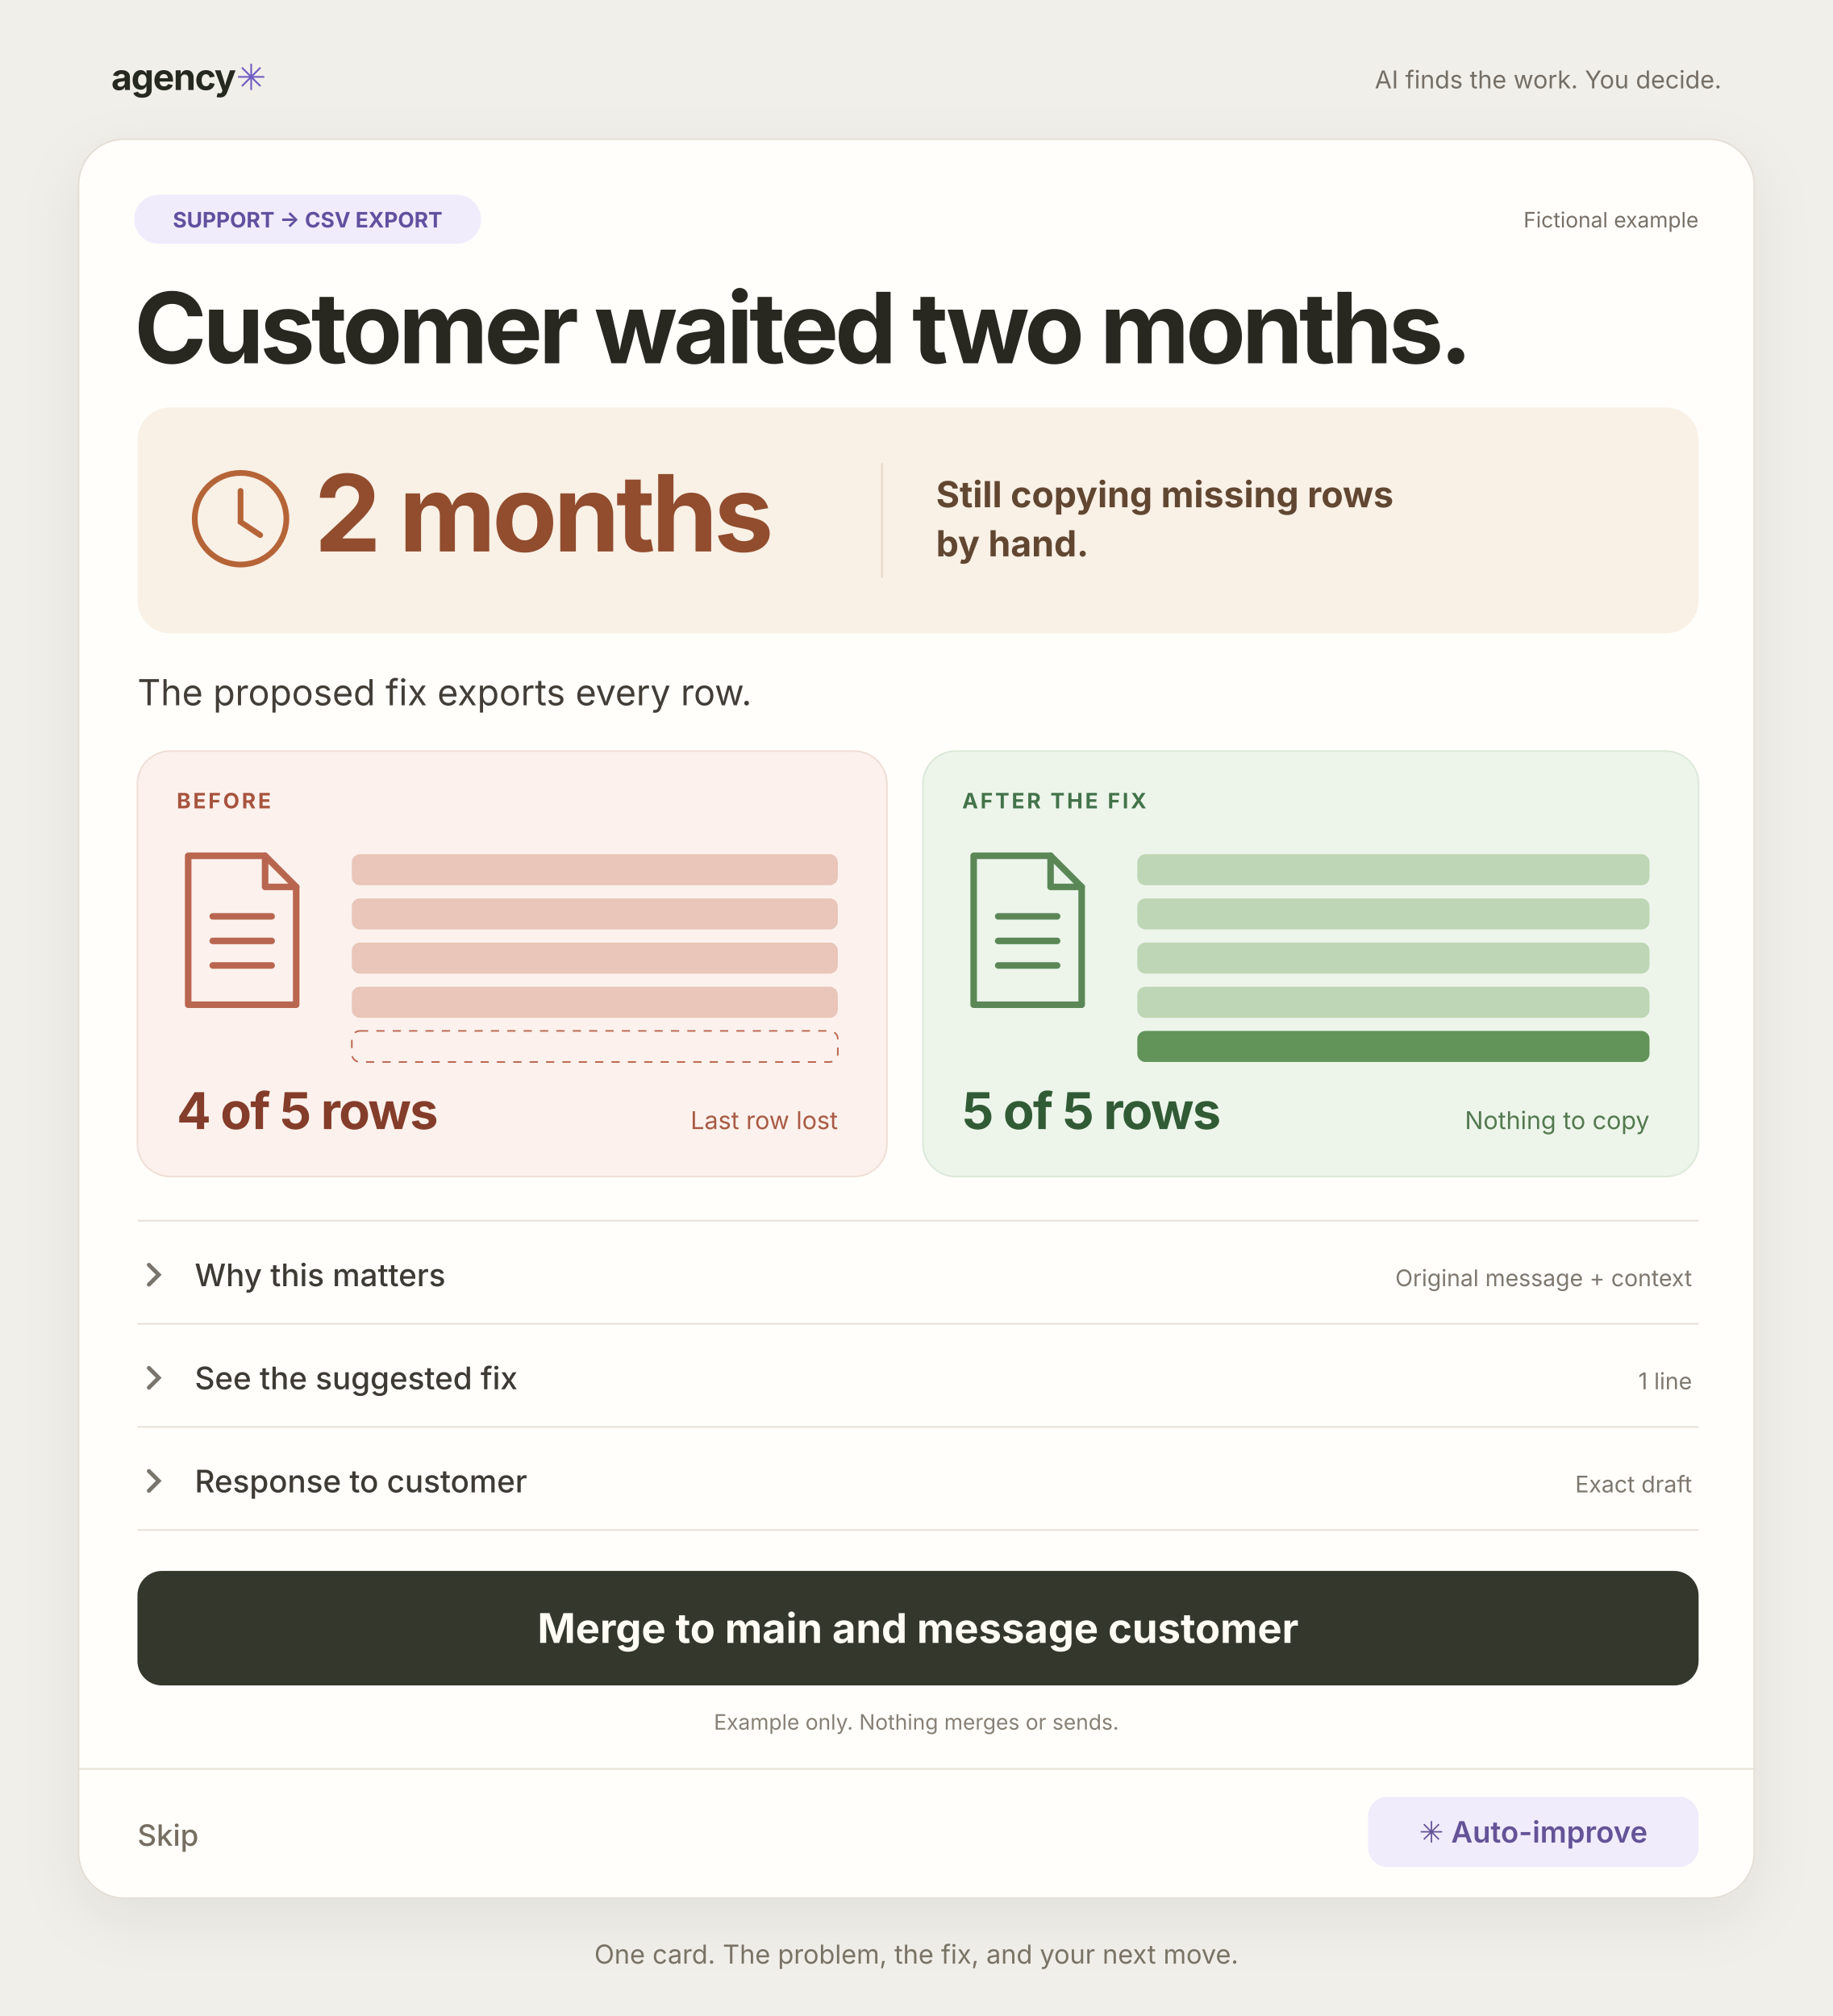
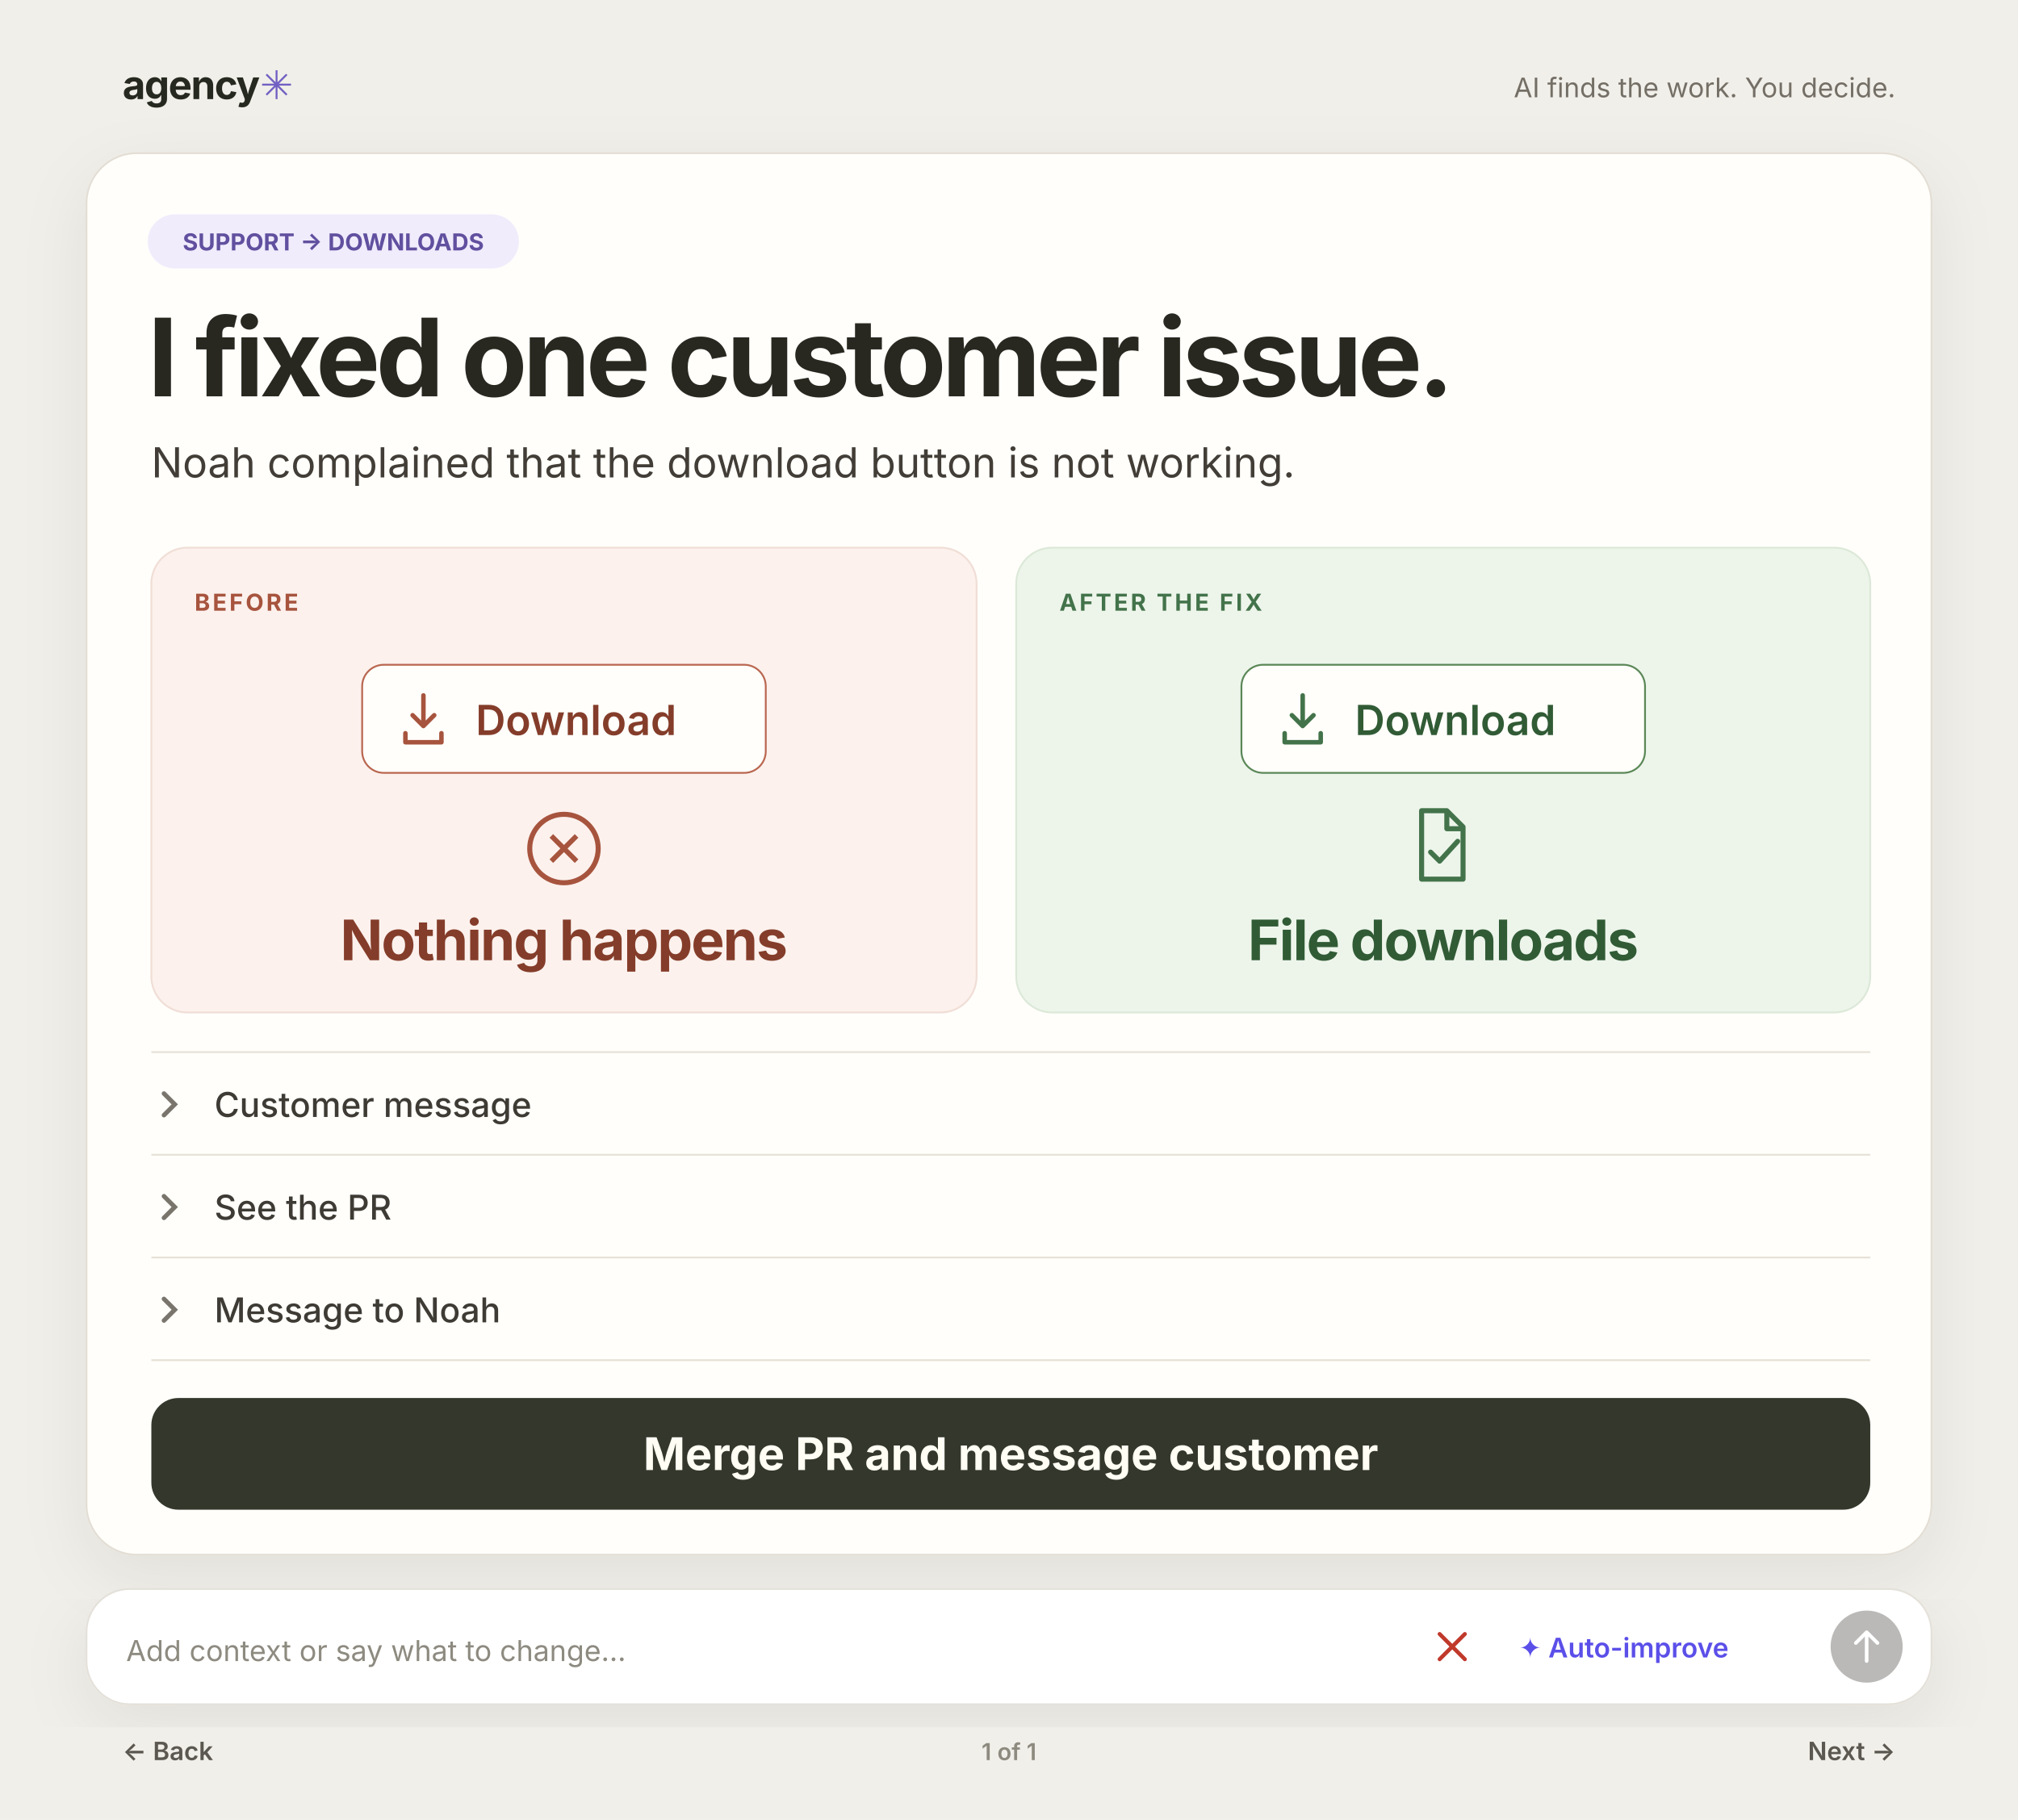
- <svg xmlns="http://www.w3.org/2000/svg" width="1120" height="1232" viewBox="0 0 1120 1232" role="img" aria-labelledby="title description">
+ <svg xmlns="http://www.w3.org/2000/svg" width="1120" height="1010" viewBox="0 0 1120 1010" role="img" aria-labelledby="title description">
  <defs>
    <filter id="shadow" x="-10%" y="-10%" width="120%" height="130%">
      <feDropShadow dx="0" dy="12" stdDeviation="18" flood-color="#322c21" flood-opacity=".07" />
    </filter>
-     <g id="sheet" fill="none" stroke="currentColor" stroke-width="4" stroke-linecap="round" stroke-linejoin="round">
-       <path d="M0 0h47l19 19v72H0z" />
-       <path d="M47 0v19h19M15 37h36M15 52h36M15 67h36" />
+     <g id="download" fill="none" stroke="currentColor" stroke-width="2.5" stroke-linecap="round" stroke-linejoin="round">
+       <path d="M12 1v17m-6-6 6 6 6-6M2 22v5h20v-5" />
    </g>
    <g id="chevron" fill="none" stroke="#79756d" stroke-width="2.5" stroke-linecap="round">
      <path d="m0 0 6 6-6 6" />
    </g>
  </defs>
-   <rect width="1120" height="1232" fill="#f1efe9" />
+   <rect width="1120" height="1010" fill="#f1efe9" />
  <g font-family="-apple-system, BlinkMacSystemFont, 'Segoe UI', sans-serif">
    <text x="68" y="55" font-size="22" fill="#26291f" font-weight="750" letter-spacing="-.6">agency<tspan fill="#7160c3">✳</tspan>
    </text>
    <text x="1052" y="54" text-anchor="end" font-size="15" fill="#746f66">AI finds the work. You decide.</text>
-     <rect x="48" y="85" width="1024" height="1075" rx="28" fill="#fffefa" stroke="#e3ded5" filter="url(#shadow)" />
-     <rect x="82" y="119" width="212" height="30" rx="15" fill="#f0ecfc" />
-     <text x="188" y="139" text-anchor="middle" font-size="13" font-weight="650" fill="#61509f">SUPPORT → CSV EXPORT</text>
-     <text x="1038" y="139" text-anchor="end" font-size="13" fill="#787168">Fictional example</text>
-     <text x="82" y="222" font-size="60" font-weight="750" letter-spacing="-2.4" fill="#282820">Customer waited two months.</text>
-     <g transform="translate(84 249)">
-       <rect width="954" height="138" rx="20" fill="#f9f0e6" />
-       <circle cx="63" cy="68" r="28" fill="none" stroke="#b56437" stroke-width="3.5" />
-       <path d="M63 51v19l12 8" fill="none" stroke="#b56437" stroke-width="3.5" stroke-linecap="round" />
-       <text x="108" y="88" font-size="65" letter-spacing="-2.3" font-weight="700" fill="#914d2e">2 months</text>
-       <path d="M455 34v70" stroke="#e5d7c7" />
-       <text x="488" y="61" font-size="22" font-weight="650" fill="#614732">Still copying missing rows</text>
-       <text x="488" y="91" font-size="22" font-weight="650" fill="#614732">by hand.</text>
+     <rect x="48" y="85" width="1024" height="778" rx="28" fill="#fffefa" stroke="#e3ded5" filter="url(#shadow)" />
+     <rect x="82" y="119" width="206" height="30" rx="15" fill="#f0ecfc" />
+     <text x="185" y="139" text-anchor="middle" font-size="13" font-weight="650" fill="#61509f">SUPPORT → DOWNLOADS</text>
+     <text x="82" y="220" font-size="60" font-weight="750" letter-spacing="-2.4" fill="#282820">I fixed one customer issue.</text>
+     <text x="84" y="265" font-size="23" fill="#423e37">Noah complained that the download button is not working.</text>
+     <g transform="translate(84 304)">
+       <rect width="458" height="258" rx="20" fill="#fcf1ed" stroke="#f0ded6" />
+       <text x="24" y="35" font-size="13" font-weight="750" letter-spacing="1.4" fill="#a7543e">BEFORE</text>
+       <rect x="117" y="65" width="224" height="60" rx="12" fill="#fffefa" stroke="#b96650" />
+       <use href="#download" x="139" y="81" color="#a7543e" />
+       <text x="180" y="104" font-size="23" font-weight="600" fill="#843d2a">Download</text>
+       <g transform="translate(208 146)" stroke="#a7543e" stroke-width="2.8" fill="none">
+         <circle cx="21" cy="21" r="19" />
+         <path d="m14 14 14 14m0-14L14 28" />
+       </g>
+       <text x="229" y="229" text-anchor="middle" font-size="31" font-weight="750" letter-spacing="-.8" fill="#843d2a">Nothing happens</text>
    </g>
-     <text x="84" y="431" font-size="22" fill="#423e37">The proposed fix exports every row.</text>
-     <g transform="translate(84 459)">
-       <rect width="458" height="260" rx="20" fill="#fcf1ed" stroke="#f0ded6" />
-       <text x="24" y="35" font-size="13" font-weight="750" letter-spacing="1.4" fill="#a7543e">BEFORE</text>
-       <use href="#sheet" x="31" y="64" color="#b96650" />
-       <rect x="131" y="63" width="297" height="19" rx="5" fill="#e9c6b9" />
-       <rect x="131" y="90" width="297" height="19" rx="5" fill="#e9c6b9" />
-       <rect x="131" y="117" width="297" height="19" rx="5" fill="#e9c6b9" />
-       <rect x="131" y="144" width="297" height="19" rx="5" fill="#e9c6b9" />
-       <rect x="131" y="171" width="297" height="19" rx="5" fill="none" stroke="#bc6b54" stroke-dasharray="5 5" />
-       <text x="24" y="231" font-size="31" font-weight="750" letter-spacing="-.8" fill="#843d2a">4 of 5 rows</text>
-       <text x="428" y="231" text-anchor="end" font-size="15" fill="#a85b45">Last row lost</text>
-     </g>
-     <g transform="translate(564 459)">
-       <rect width="474" height="260" rx="20" fill="#edf5eb" stroke="#dce8d8" />
+     <g transform="translate(564 304)">
+       <rect width="474" height="258" rx="20" fill="#edf5eb" stroke="#dce8d8" />
      <text x="24" y="35" font-size="13" font-weight="750" letter-spacing="1.4" fill="#43734a">AFTER THE FIX</text>
-       <use href="#sheet" x="31" y="64" color="#5b8757" />
-       <rect x="131" y="63" width="313" height="19" rx="5" fill="#bed6b5" />
-       <rect x="131" y="90" width="313" height="19" rx="5" fill="#bed6b5" />
-       <rect x="131" y="117" width="313" height="19" rx="5" fill="#bed6b5" />
-       <rect x="131" y="144" width="313" height="19" rx="5" fill="#bed6b5" />
-       <rect x="131" y="171" width="313" height="19" rx="5" fill="#629459" />
-       <text x="24" y="231" font-size="31" font-weight="750" letter-spacing="-.8" fill="#315b35">5 of 5 rows</text>
-       <text x="444" y="231" text-anchor="end" font-size="15" fill="#547950">Nothing to copy</text>
+       <rect x="125" y="65" width="224" height="60" rx="12" fill="#fffefa" stroke="#5b8757" />
+       <use href="#download" x="147" y="81" color="#43734a" />
+       <text x="188" y="104" font-size="23" font-weight="600" fill="#315b35">Download</text>
+       <g transform="translate(215 144)" stroke="#43734a" stroke-width="2.8" fill="none" stroke-linecap="round" stroke-linejoin="round">
+         <path d="M10 2h14l9 9v29H10zM24 2v10h9m-18 13 5 5 10-11" />
+       </g>
+       <text x="237" y="229" text-anchor="middle" font-size="31" font-weight="750" letter-spacing="-.8" fill="#315b35">File downloads</text>
    </g>
    <g fill="#3e3b35" font-size="19" font-weight="550">
-       <path d="M84 746h954M84 809h954M84 872h954M84 935h954" stroke="#e7e1d7" />
-       <use href="#chevron" x="91" y="773" />
-       <text x="119" y="786">Why this matters</text>
-       <text x="1034" y="786" text-anchor="end" font-size="14" font-weight="400" fill="#7e786f">Original message + context</text>
-       <use href="#chevron" x="91" y="836" />
-       <text x="119" y="849">See the suggested fix</text>
-       <text x="1034" y="849" text-anchor="end" font-size="14" font-weight="400" fill="#7e786f">1 line</text>
-       <use href="#chevron" x="91" y="899" />
-       <text x="119" y="912">Response to customer</text>
-       <text x="1034" y="912" text-anchor="end" font-size="14" font-weight="400" fill="#7e786f">Exact draft</text>
+       <path d="M84 584h954M84 641h954M84 698h954M84 755h954" stroke="#e7e1d7" />
+       <use href="#chevron" x="91" y="607" />
+       <text x="119" y="620">Customer message</text>
+       <use href="#chevron" x="91" y="664" />
+       <text x="119" y="677">See the PR</text>
+       <use href="#chevron" x="91" y="721" />
+       <text x="119" y="734">Message to Noah</text>
    </g>
-     <rect x="84" y="960" width="954" height="70" rx="15" fill="#34372c" />
-     <text x="561" y="1004" text-anchor="middle" font-size="25" font-weight="650" fill="#fffdf4">Merge to main and message customer</text>
-     <text x="560" y="1057" text-anchor="middle" font-size="13" fill="#878076">Example only. Nothing merges or sends.</text>
-     <path d="M48 1081h1024" stroke="#e7e1d7" />
-     <text x="84" y="1128" font-size="18" font-weight="550" fill="#766e61">Skip</text>
-     <rect x="836" y="1098" width="202" height="43" rx="12" fill="#f0ecfc" />
-     <text x="937" y="1126" text-anchor="middle" font-size="18" font-weight="600" fill="#645397">✳ Auto-improve</text>
-     <text x="560" y="1200" text-anchor="middle" font-size="16" fill="#797366">One card. The problem, the fix, and your next move.</text>
+     <rect x="84" y="776" width="954" height="62" rx="15" fill="#34372c" />
+     <text x="561" y="816" text-anchor="middle" font-size="25" font-weight="650" fill="#fffdf4">Merge PR and message customer</text>
+     <rect x="48" y="882" width="1024" height="64" rx="24" fill="#fff" stroke="#e4e1da" filter="url(#shadow)" />
+     <text x="70" y="922" font-size="16" fill="#8d8a80">Add context or say what to change…</text>
+     <path d="m799 907 14 14m0-14-14 14" stroke="#c0392b" stroke-width="2.2" stroke-linecap="round" />
+     <text x="843" y="920" font-size="15" font-weight="600" fill="#5b4fe9">✦ Auto-improve</text>
+     <circle cx="1036" cy="914" r="20" fill="#16150f" opacity=".3" />
+     <path d="M1036 922v-16m-6 6 6-6 6 6" fill="none" stroke="#fff" stroke-width="2" stroke-linecap="round" stroke-linejoin="round" />
+     <text x="68" y="977" font-size="14" font-weight="600" fill="#5a5850">← Back</text>
+     <text x="560" y="977" text-anchor="middle" font-size="13" font-weight="600" fill="#8d8a80">1 of 1</text>
+     <text x="1052" y="977" text-anchor="end" font-size="14" font-weight="600" fill="#5a5850">Next →</text>
  </g>
</svg>
